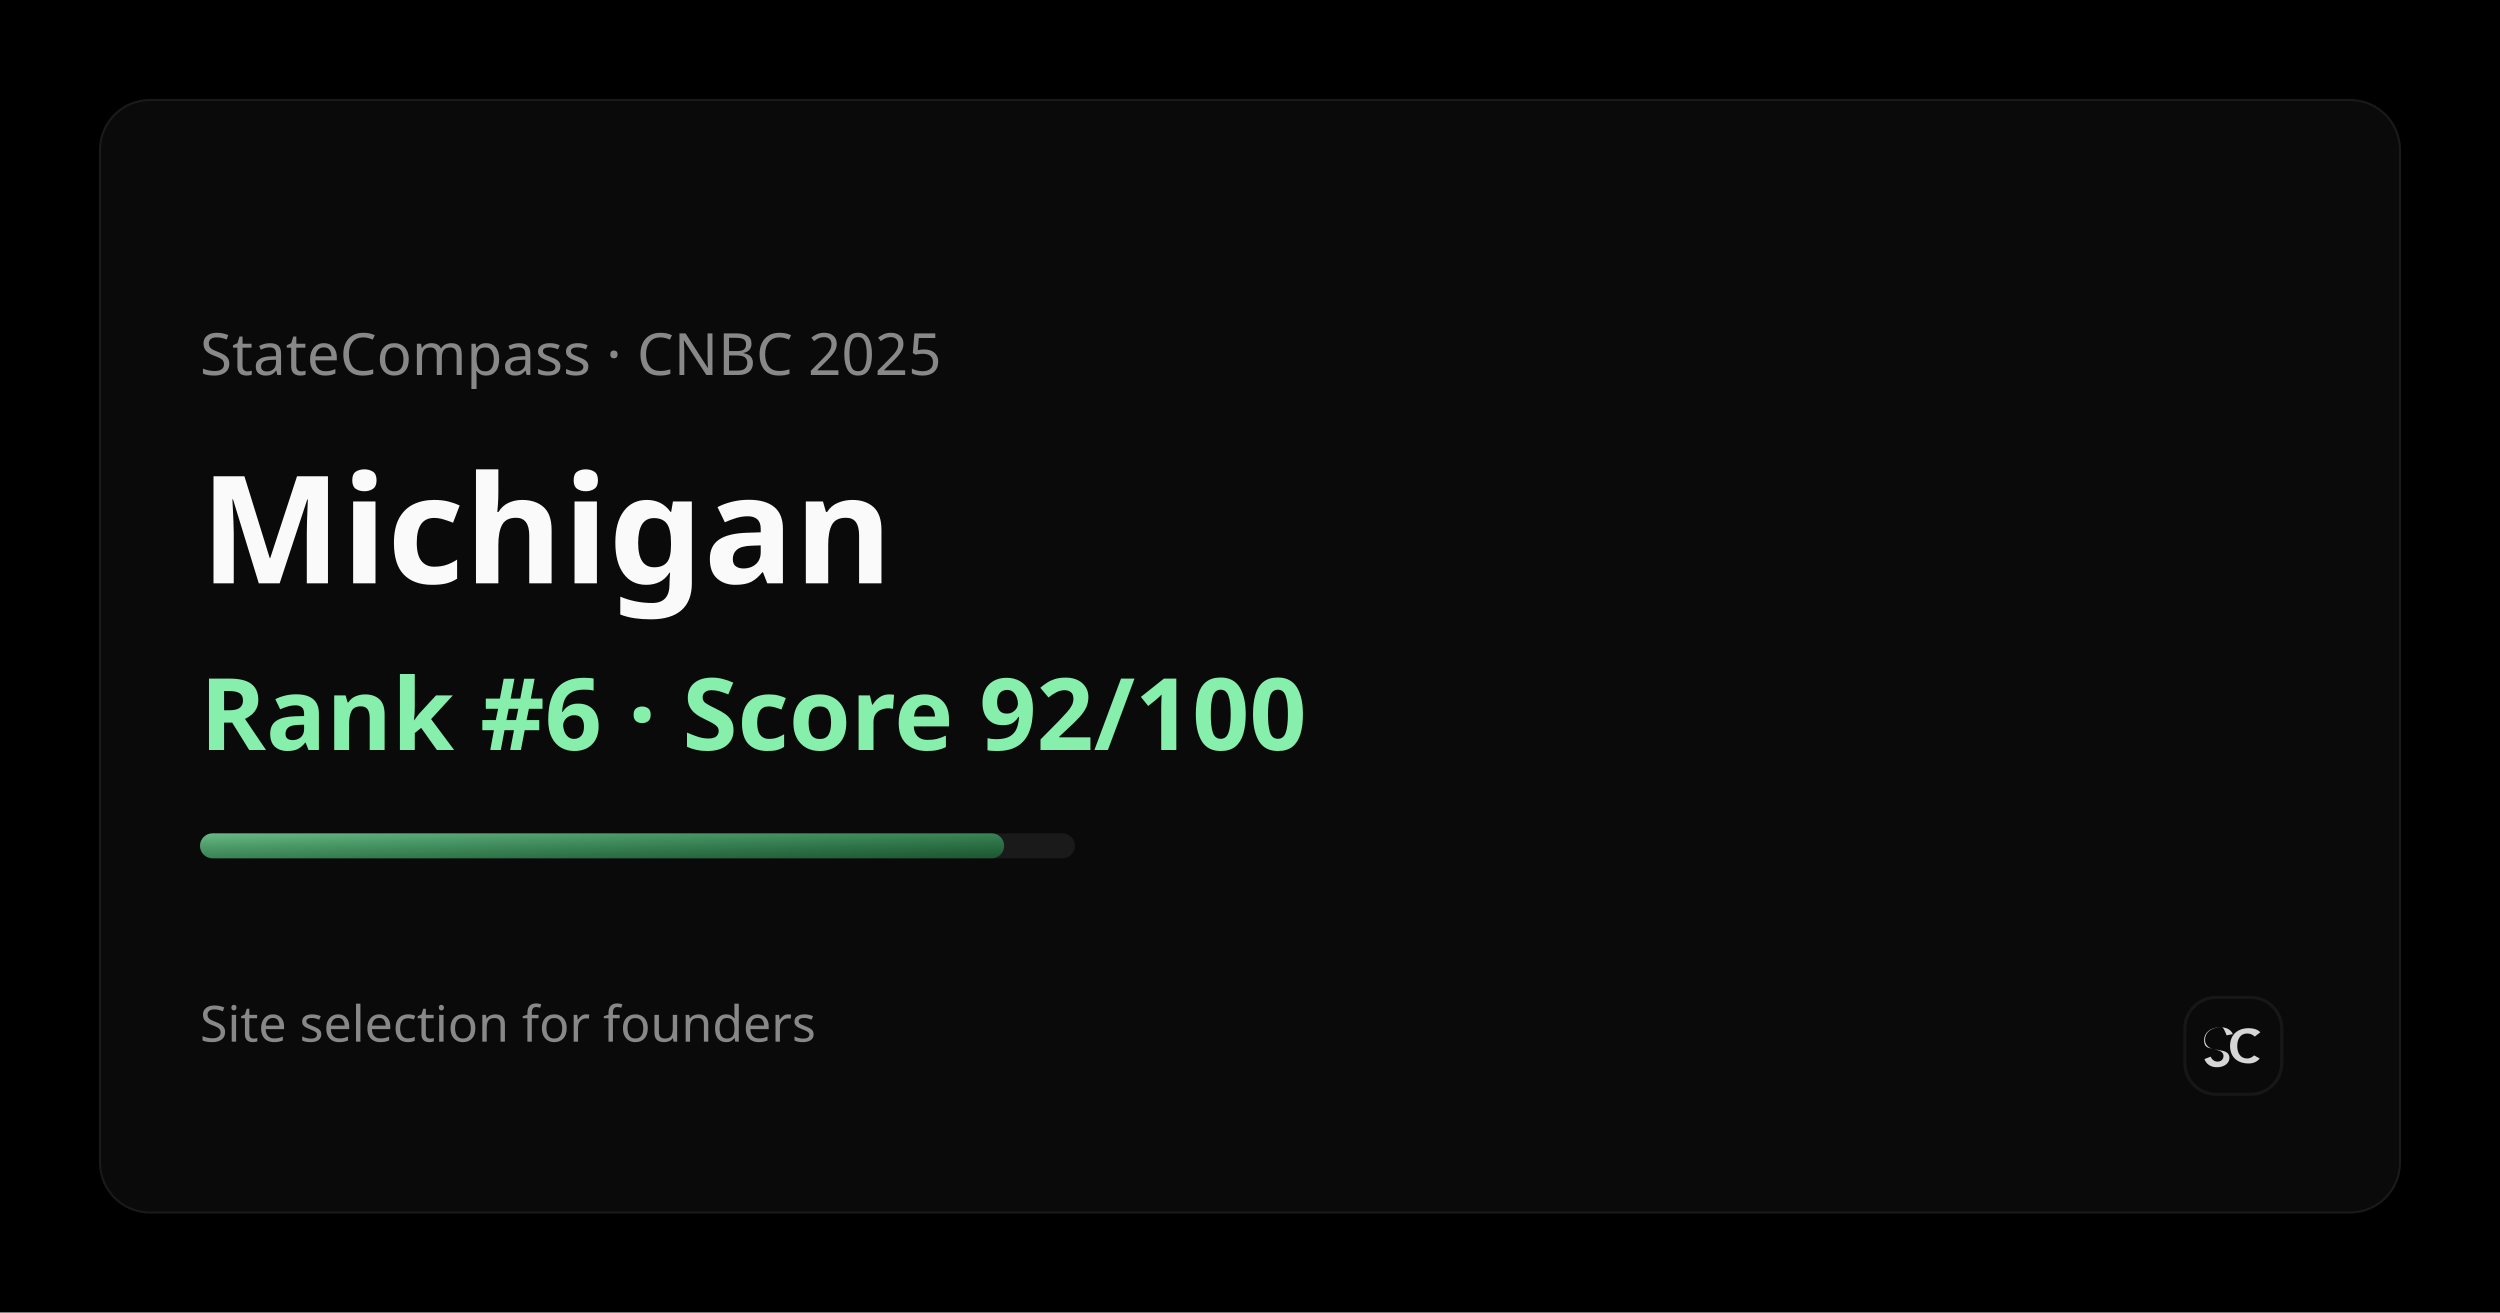
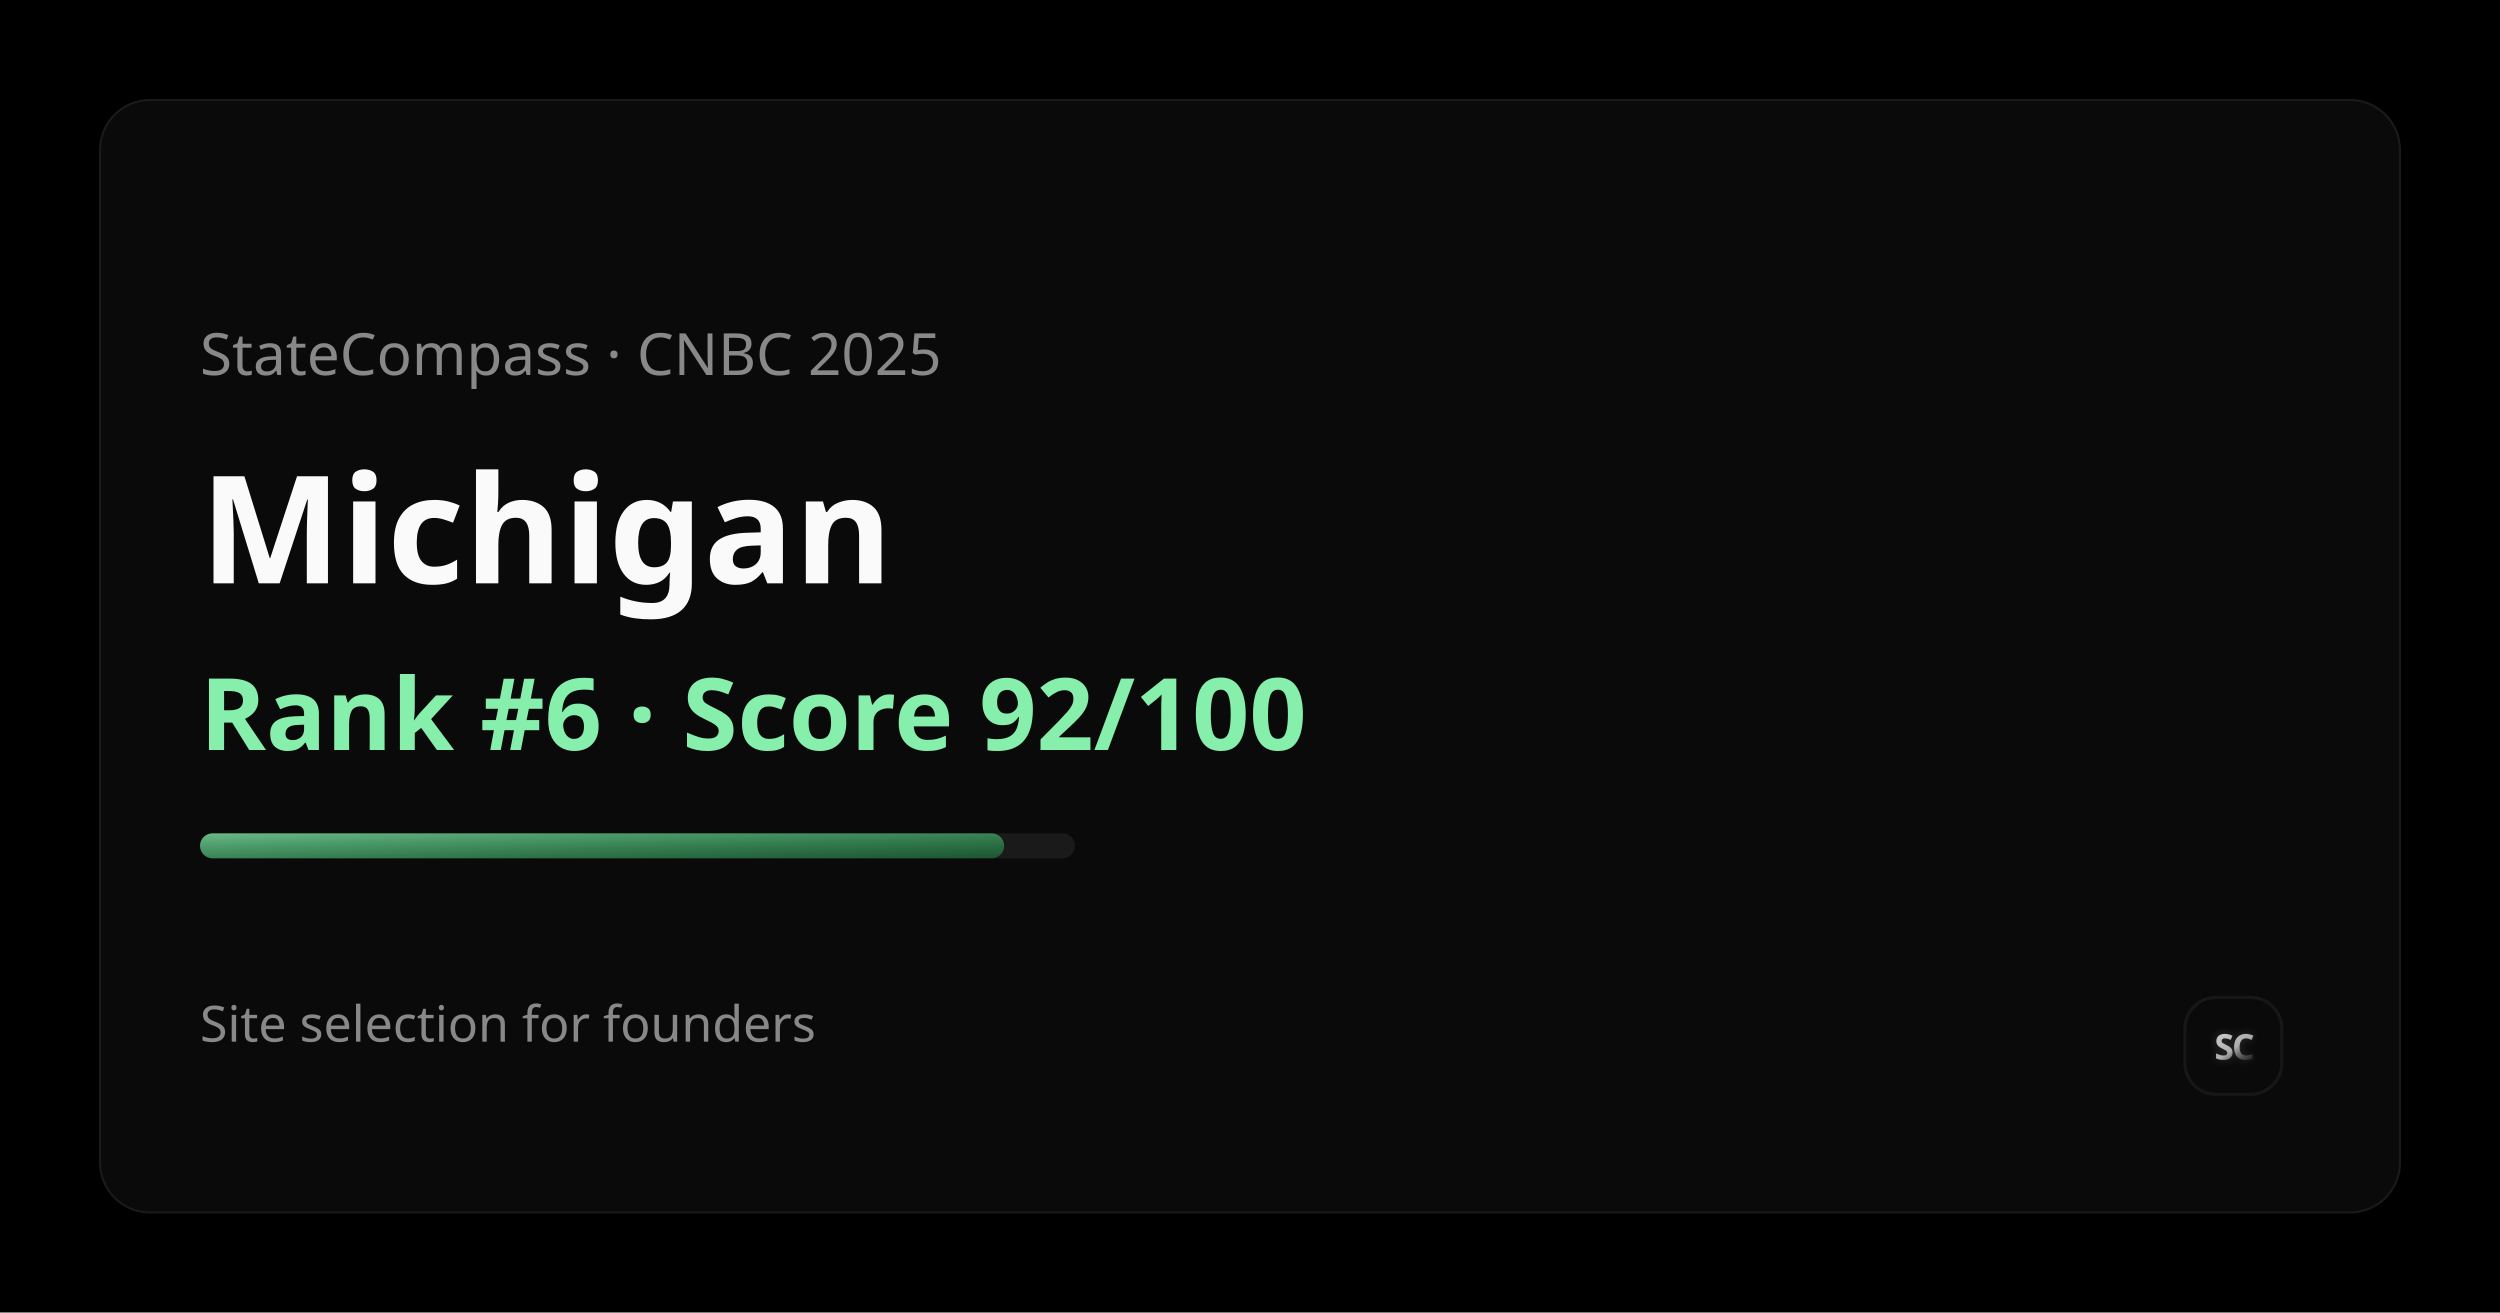
<svg xmlns="http://www.w3.org/2000/svg" width="1200" height="630" viewBox="0 0 1200 630">
  <defs>
    <linearGradient id="og-tier-green" x1="0%" y1="0%" x2="100%" y2="100%">
      <stop offset="0%" stop-color="#86efac" stop-opacity="0.75" />
      <stop offset="100%" stop-color="#22c55e" stop-opacity="0.35" />
    </linearGradient>
  </defs>
  <rect width="1200" height="630" fill="#000000" />
  <rect x="48" y="48" width="1104" height="534" rx="24" fill="#0a0a0a" stroke="#1a1a1a" />
  <text x="96" y="180" fill="#888888" font-family="system-ui,sans-serif" font-size="28">StateCompass · CNBC 2025</text>
  <text x="96" y="280" fill="#fafafa" font-family="system-ui,sans-serif" font-size="72" font-weight="700">Michigan</text>
  <text x="96" y="360" fill="#86efac" font-family="system-ui,sans-serif" font-size="48" font-weight="600">Rank #6 · Score 92/100</text>
  <rect x="96" y="400" width="420" height="12" rx="6" fill="#1a1a1a" />
  <rect x="96" y="400" width="386" height="12" rx="6" fill="url(#og-tier-green)" />
  <text x="96" y="500" fill="#888888" font-family="system-ui,sans-serif" font-size="24">Site selection for founders</text>
+   <defs>
+     <linearGradient id="og-sc-dazzle" x1="0%" y1="0%" x2="100%" y2="100%">
+       <stop offset="0%" stop-color="#ffffff" stop-opacity="0.92" />
+       <stop offset="52%" stop-color="#fafafa" stop-opacity="0.78" />
+       <stop offset="100%" stop-color="#525252" stop-opacity="0.36" />
+     </linearGradient>
+     <filter id="og-sc-glow" x="-100%" y="-100%" width="300%" height="300%" color-interpolation-filters="sRGB">
+       <feGaussianBlur in="SourceAlpha" stdDeviation="2.03" result="blur" />
+       <feFlood flood-color="#ffffff" flood-opacity="0.25" result="glowColor" />
+       <feComposite in="glowColor" in2="blur" operator="in" result="softGlow" />
+       <feMerge>
+         <feMergeNode in="softGlow" />
+         <feMergeNode in="SourceGraphic" />
+       </feMerge>
+     </filter>
+   </defs>
  <g transform="translate(1104, 534)" opacity="0.85">
    <g transform="translate(-56, -56)">
      <rect x="0.75" y="0.75" width="46.50" height="46.50" rx="15.00" fill="#0a0a0a" stroke="#1a1a1a" stroke-width="1.50" />
-       <g transform="translate(24.00,24.00) scale(1.5) translate(-9.35,-7.05)">
-         <path fill="#fafafa" d="M 5.6 1.1 C 2.1 1.1 0.3 2.9 0.3 5.1 C 0.3 6.6 1.2 7.7 3.1 8.1 L 5.7 8.6 C 7.4 8.9 8.1 9.7 8.1 10.9 C 8.1 12.6 6.5 13.9 4.1 13.9 C 2.1 13.9 0.7 12.9 0.1 11.3 L 2.1 10.5 C 2.5 11.5 3.3 12.1 4.3 12.1 C 5.5 12.1 6.2 11.3 6.2 10.3 C 6.2 9.3 5.5 8.7 3.9 8.3 L 1.5 7.7 C 0.1 7.3 0 6.1 0 5.1 C 0 2.9 2 1.1 5.2 1.1 C 7.2 1.1 8.6 1.9 9.2 3.3 L 7.2 3.7 C 6.8 2.7 6.2 1.1 5.6 1.1 Z" />
-         <path fill="#fafafa" d="M 14.3 1.4 C 10.3 1.4 8.3 3.9 8.3 7.1 C 8.3 10.3 10.3 12.7 14.3 12.7 C 15.8 12.7 17 12.1 17.8 11.1 L 16 10.1 C 15.4 10.7 14.6 11.1 13.8 11.1 C 11.6 11.1 10.6 9.3 10.6 7.1 C 10.6 4.9 11.6 3.1 13.8 3.1 C 14.8 3.1 15.6 3.5 16.2 4.1 L 18 2.7 C 17 1.7 15.6 1.4 14.3 1.4 Z" />
-       </g>
+       <text x="24.58" y="24.00" font-family="Sora, system-ui, sans-serif" font-size="17.04" font-weight="700" text-anchor="middle" dominant-baseline="central" letter-spacing="-0.055em" fill="url(#og-sc-dazzle)" filter="url(#og-sc-glow)">SC</text>
    </g>
  </g>
</svg>
